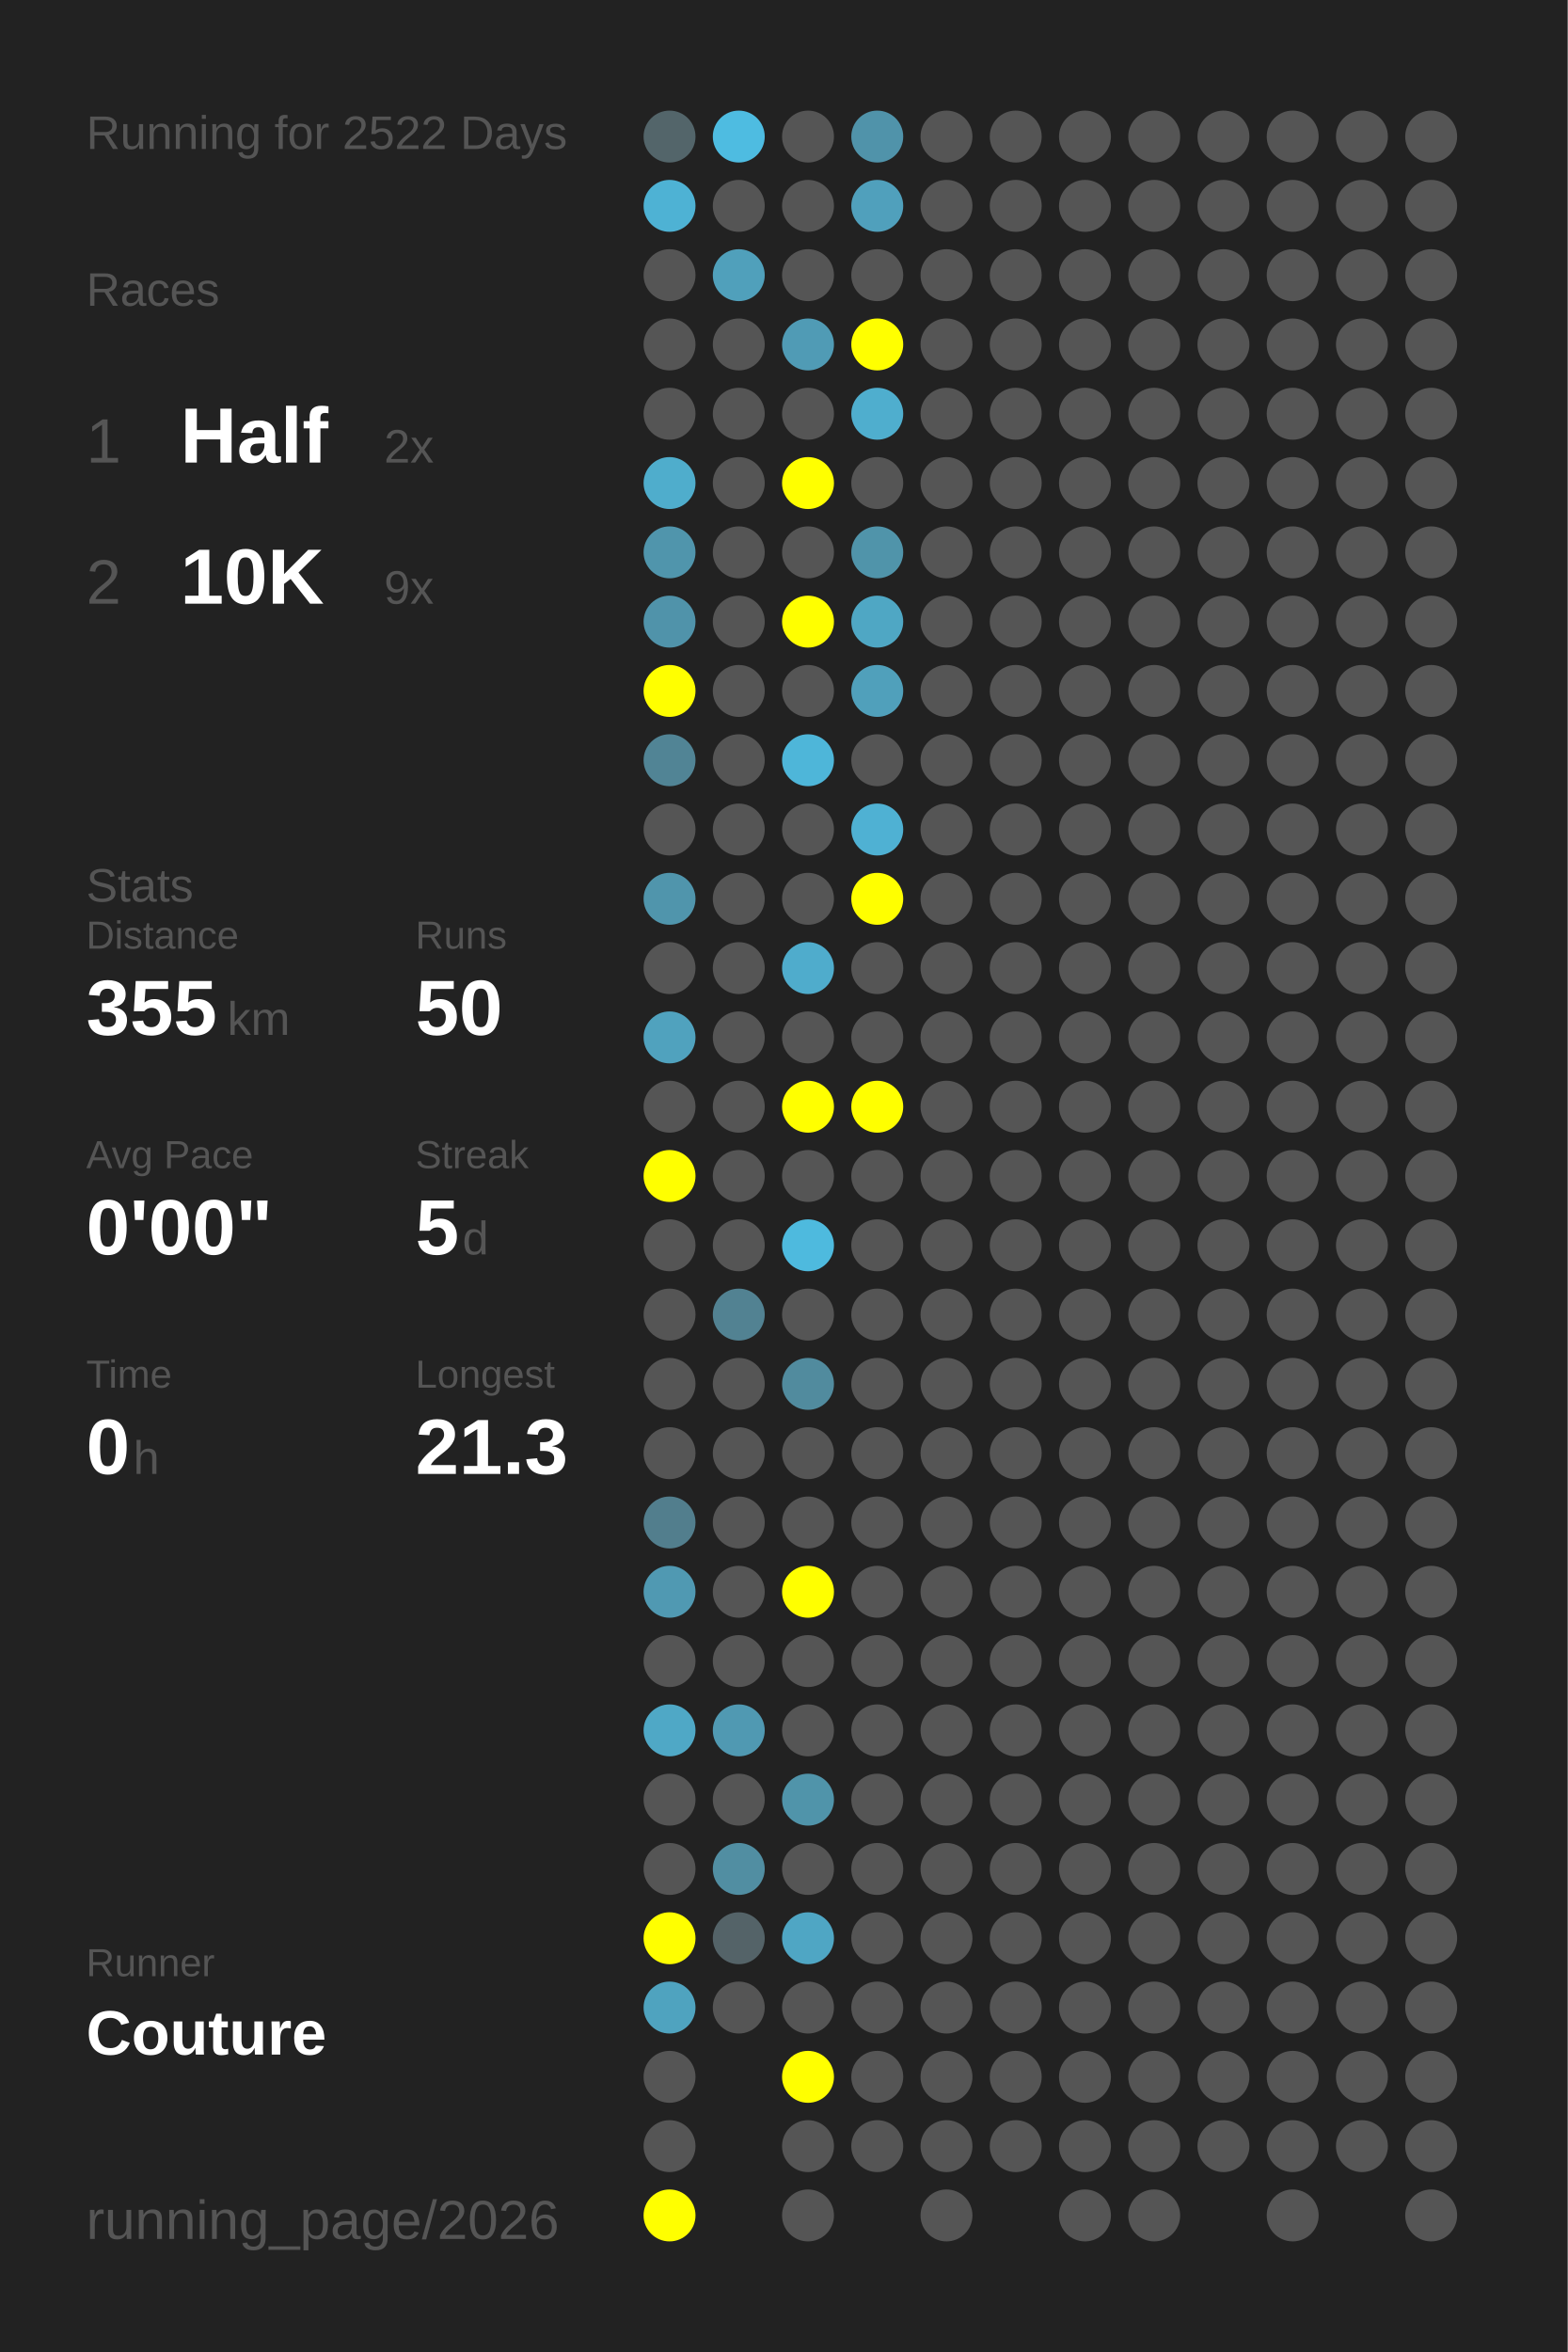
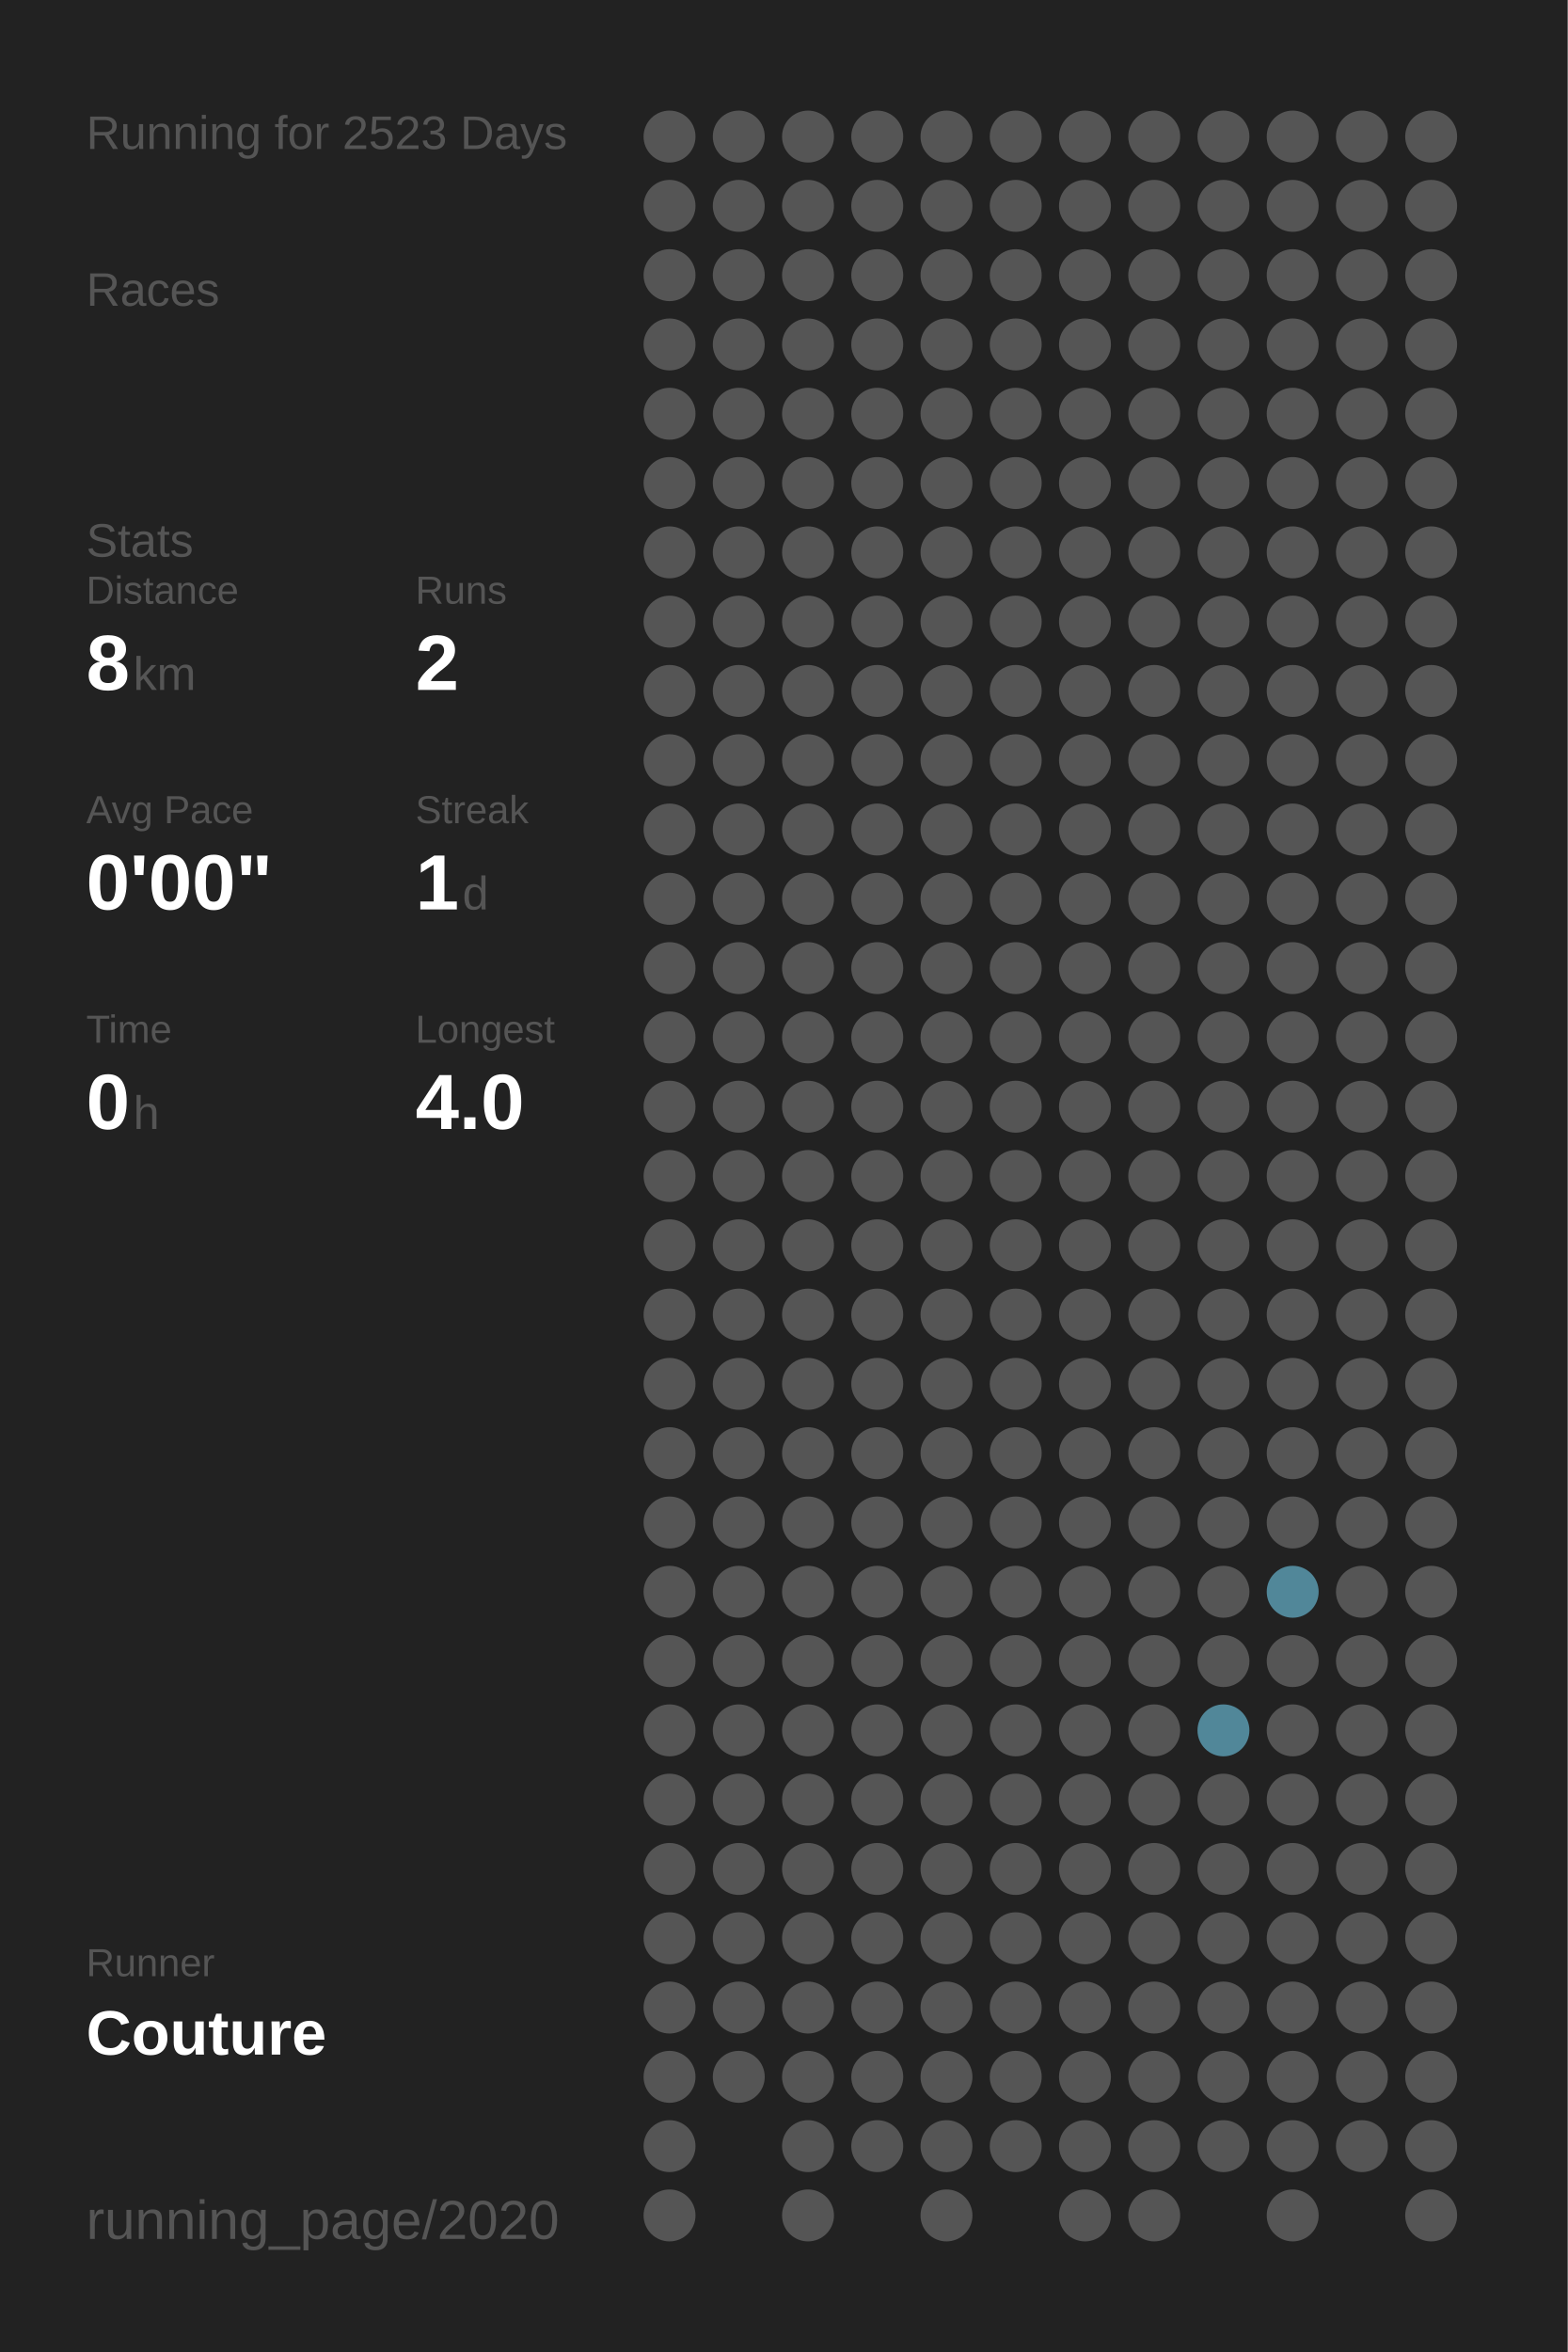
<svg xmlns="http://www.w3.org/2000/svg" baseProfile="full" height="300mm" version="1.1" viewBox="0,0,200,300" width="200mm">
  <defs />
  <rect fill="#222222" height="300" width="200" x="0" y="0" />
-   <text fill="#555555" style="font-size:6px; font-family:Arial;" x="11" y="19">Running for 2522 Days</text>
+   <text fill="#555555" style="font-size:6px; font-family:Arial;" x="11" y="19">Running for 2523 Days</text>
  <text fill="#555555" style="font-size:6px; font-family:Arial;" x="11" y="39">Races</text>
-   <text fill="#555555" style="font-size:8px; font-family:Arial;" x="11" y="59">1</text>
-   <text fill="#FFFFFF" style="font-size:10px; font-family:Arial; font-weight:bold;" x="23" y="59">Half</text>
-   <text fill="#555555" style="font-size:6px; font-family:Arial;" x="49" y="59">2x</text>
-   <text fill="#555555" style="font-size:8px; font-family:Arial;" x="11" y="77">2</text>
-   <text fill="#FFFFFF" style="font-size:10px; font-family:Arial; font-weight:bold;" x="23" y="77">10K</text>
-   <text fill="#555555" style="font-size:6px; font-family:Arial;" x="49" y="77">9x</text>
-   <text fill="#555555" style="font-size:6px; font-family:Arial;" x="11" y="115">Stats</text>
-   <text fill="#555555" style="font-size:5px; font-family:Arial;" x="11" y="121">Distance</text>
-   <text fill="#FFFFFF" style="font-size:10px; font-family:Arial; font-weight:bold;" x="11" y="132">355</text>
-   <text fill="#555555" style="font-size:6px; font-family:Arial;" x="29" y="132">km</text>
-   <text fill="#555555" style="font-size:5px; font-family:Arial;" x="53" y="121">Runs</text>
-   <text fill="#FFFFFF" style="font-size:10px; font-family:Arial; font-weight:bold;" x="53" y="132">50</text>
-   <text fill="#555555" style="font-size:5px; font-family:Arial;" x="11" y="149">Avg Pace</text>
-   <text fill="#FFFFFF" style="font-size:10px; font-family:Arial; font-weight:bold;" x="11" y="160">0'00"</text>
-   <text fill="#555555" style="font-size:5px; font-family:Arial;" x="53" y="149">Streak</text>
-   <text fill="#FFFFFF" style="font-size:10px; font-family:Arial; font-weight:bold;" x="53" y="160">5</text>
-   <text fill="#555555" style="font-size:6px; font-family:Arial;" x="59" y="160">d</text>
-   <text fill="#555555" style="font-size:5px; font-family:Arial;" x="11" y="177">Time</text>
-   <text fill="#FFFFFF" style="font-size:10px; font-family:Arial; font-weight:bold;" x="11" y="188">0</text>
-   <text fill="#555555" style="font-size:6px; font-family:Arial;" x="17" y="188">h</text>
-   <text fill="#555555" style="font-size:5px; font-family:Arial;" x="53" y="177">Longest</text>
-   <text fill="#FFFFFF" style="font-size:10px; font-family:Arial; font-weight:bold;" x="53" y="188">21.3</text>
+   <text fill="#555555" style="font-size:6px; font-family:Arial;" x="11" y="71">Stats</text>
+   <text fill="#555555" style="font-size:5px; font-family:Arial;" x="11" y="77">Distance</text>
+   <text fill="#FFFFFF" style="font-size:10px; font-family:Arial; font-weight:bold;" x="11" y="88">8</text>
+   <text fill="#555555" style="font-size:6px; font-family:Arial;" x="17" y="88">km</text>
+   <text fill="#555555" style="font-size:5px; font-family:Arial;" x="53" y="77">Runs</text>
+   <text fill="#FFFFFF" style="font-size:10px; font-family:Arial; font-weight:bold;" x="53" y="88">2</text>
+   <text fill="#555555" style="font-size:5px; font-family:Arial;" x="11" y="105">Avg Pace</text>
+   <text fill="#FFFFFF" style="font-size:10px; font-family:Arial; font-weight:bold;" x="11" y="116">0'00"</text>
+   <text fill="#555555" style="font-size:5px; font-family:Arial;" x="53" y="105">Streak</text>
+   <text fill="#FFFFFF" style="font-size:10px; font-family:Arial; font-weight:bold;" x="53" y="116">1</text>
+   <text fill="#555555" style="font-size:6px; font-family:Arial;" x="59" y="116">d</text>
+   <text fill="#555555" style="font-size:5px; font-family:Arial;" x="11" y="133">Time</text>
+   <text fill="#FFFFFF" style="font-size:10px; font-family:Arial; font-weight:bold;" x="11" y="144">0</text>
+   <text fill="#555555" style="font-size:6px; font-family:Arial;" x="17" y="144">h</text>
+   <text fill="#555555" style="font-size:5px; font-family:Arial;" x="53" y="133">Longest</text>
+   <text fill="#FFFFFF" style="font-size:10px; font-family:Arial; font-weight:bold;" x="53" y="144">4.0</text>
  <text fill="#555555" style="font-size:5px; font-family:Arial;" x="11" y="252.065">Runner</text>
  <text fill="#FFFFFF" style="font-size:8px; font-family:Arial; font-weight:bold;" x="11" y="262.065">Couture</text>
-   <text fill="#555555" style="font-size:7px; font-family:Arial;" x="11" y="285.581">running_page/2026</text>
-   <circle cx="85.417" cy="17.419" fill="#53656a" r="3.312" />
-   <circle cx="85.417" cy="26.258" fill="#4eb2d4" r="3.312" />
+   <text fill="#555555" style="font-size:7px; font-family:Arial;" x="11" y="285.581">running_page/2020</text>
+   <circle cx="85.417" cy="17.419" fill="#555555" r="3.312" />
+   <circle cx="85.417" cy="26.258" fill="#555555" r="3.312" />
  <circle cx="85.417" cy="35.097" fill="#555555" r="3.312" />
  <circle cx="85.417" cy="43.935" fill="#555555" r="3.312" />
  <circle cx="85.417" cy="52.774" fill="#555555" r="3.312" />
-   <circle cx="85.417" cy="61.613" fill="#4fadcc" r="3.312" />
-   <circle cx="85.417" cy="70.452" fill="#5095ac" r="3.312" />
-   <circle cx="85.417" cy="79.29" fill="#5093aa" r="3.312" />
-   <circle cx="85.417" cy="88.129" fill="#FFFF00" r="3.312" />
-   <circle cx="85.417" cy="96.968" fill="#518495" r="3.312" />
+   <circle cx="85.417" cy="61.613" fill="#555555" r="3.312" />
+   <circle cx="85.417" cy="70.452" fill="#555555" r="3.312" />
+   <circle cx="85.417" cy="79.29" fill="#555555" r="3.312" />
+   <circle cx="85.417" cy="88.129" fill="#555555" r="3.312" />
+   <circle cx="85.417" cy="96.968" fill="#555555" r="3.312" />
  <circle cx="85.417" cy="105.806" fill="#555555" r="3.312" />
-   <circle cx="85.417" cy="114.645" fill="#5095ac" r="3.312" />
+   <circle cx="85.417" cy="114.645" fill="#555555" r="3.312" />
  <circle cx="85.417" cy="123.484" fill="#555555" r="3.312" />
-   <circle cx="85.417" cy="132.323" fill="#50a2be" r="3.312" />
+   <circle cx="85.417" cy="132.323" fill="#555555" r="3.312" />
  <circle cx="85.417" cy="141.161" fill="#555555" r="3.312" />
-   <circle cx="85.417" cy="150" fill="#FFFF00" r="3.312" />
+   <circle cx="85.417" cy="150" fill="#555555" r="3.312" />
  <circle cx="85.417" cy="158.839" fill="#555555" r="3.312" />
  <circle cx="85.417" cy="167.677" fill="#555555" r="3.312" />
  <circle cx="85.417" cy="176.516" fill="#555555" r="3.312" />
  <circle cx="85.417" cy="185.355" fill="#555555" r="3.312" />
-   <circle cx="85.417" cy="194.194" fill="#527e8d" r="3.312" />
-   <circle cx="85.417" cy="203.032" fill="#5099b2" r="3.312" />
+   <circle cx="85.417" cy="194.194" fill="#555555" r="3.312" />
+   <circle cx="85.417" cy="203.032" fill="#555555" r="3.312" />
  <circle cx="85.417" cy="211.871" fill="#555555" r="3.312" />
-   <circle cx="85.417" cy="220.71" fill="#4fa8c6" r="3.312" />
+   <circle cx="85.417" cy="220.71" fill="#555555" r="3.312" />
  <circle cx="85.417" cy="229.548" fill="#555555" r="3.312" />
  <circle cx="85.417" cy="238.387" fill="#555555" r="3.312" />
-   <circle cx="85.417" cy="247.226" fill="#FFFF00" r="3.312" />
-   <circle cx="85.417" cy="256.065" fill="#4fa3bf" r="3.312" />
+   <circle cx="85.417" cy="247.226" fill="#555555" r="3.312" />
+   <circle cx="85.417" cy="256.065" fill="#555555" r="3.312" />
  <circle cx="85.417" cy="264.903" fill="#555555" r="3.312" />
  <circle cx="85.417" cy="273.742" fill="#555555" r="3.312" />
-   <circle cx="85.417" cy="282.581" fill="#FFFF00" r="3.312" />
-   <circle cx="94.25" cy="17.419" fill="#4ebce1" r="3.312" />
+   <circle cx="85.417" cy="282.581" fill="#555555" r="3.312" />
+   <circle cx="94.25" cy="17.419" fill="#555555" r="3.312" />
  <circle cx="94.25" cy="26.258" fill="#555555" r="3.312" />
-   <circle cx="94.25" cy="35.097" fill="#50a0bb" r="3.312" />
+   <circle cx="94.25" cy="35.097" fill="#555555" r="3.312" />
  <circle cx="94.25" cy="43.935" fill="#555555" r="3.312" />
  <circle cx="94.25" cy="52.774" fill="#555555" r="3.312" />
  <circle cx="94.25" cy="61.613" fill="#555555" r="3.312" />
  <circle cx="94.25" cy="70.452" fill="#555555" r="3.312" />
  <circle cx="94.25" cy="79.29" fill="#555555" r="3.312" />
  <circle cx="94.25" cy="88.129" fill="#555555" r="3.312" />
  <circle cx="94.25" cy="96.968" fill="#555555" r="3.312" />
  <circle cx="94.25" cy="105.806" fill="#555555" r="3.312" />
  <circle cx="94.25" cy="114.645" fill="#555555" r="3.312" />
  <circle cx="94.25" cy="123.484" fill="#555555" r="3.312" />
  <circle cx="94.25" cy="132.323" fill="#555555" r="3.312" />
  <circle cx="94.25" cy="141.161" fill="#555555" r="3.312" />
  <circle cx="94.25" cy="150" fill="#555555" r="3.312" />
  <circle cx="94.25" cy="158.839" fill="#555555" r="3.312" />
-   <circle cx="94.25" cy="167.677" fill="#528292" r="3.312" />
+   <circle cx="94.25" cy="167.677" fill="#555555" r="3.312" />
  <circle cx="94.25" cy="176.516" fill="#555555" r="3.312" />
  <circle cx="94.25" cy="185.355" fill="#555555" r="3.312" />
  <circle cx="94.25" cy="194.194" fill="#555555" r="3.312" />
  <circle cx="94.25" cy="203.032" fill="#555555" r="3.312" />
  <circle cx="94.25" cy="211.871" fill="#555555" r="3.312" />
-   <circle cx="94.25" cy="220.71" fill="#5099b2" r="3.312" />
+   <circle cx="94.25" cy="220.71" fill="#555555" r="3.312" />
  <circle cx="94.25" cy="229.548" fill="#555555" r="3.312" />
-   <circle cx="94.25" cy="238.387" fill="#518ea2" r="3.312" />
-   <circle cx="94.25" cy="247.226" fill="#546368" r="3.312" />
+   <circle cx="94.25" cy="238.387" fill="#555555" r="3.312" />
+   <circle cx="94.25" cy="247.226" fill="#555555" r="3.312" />
  <circle cx="94.25" cy="256.065" fill="#555555" r="3.312" />
+   <circle cx="94.25" cy="264.903" fill="#555555" r="3.312" />
  <circle cx="103.083" cy="17.419" fill="#555555" r="3.312" />
  <circle cx="103.083" cy="26.258" fill="#555555" r="3.312" />
  <circle cx="103.083" cy="35.097" fill="#555555" r="3.312" />
-   <circle cx="103.083" cy="43.935" fill="#509bb5" r="3.312" />
+   <circle cx="103.083" cy="43.935" fill="#555555" r="3.312" />
  <circle cx="103.083" cy="52.774" fill="#555555" r="3.312" />
-   <circle cx="103.083" cy="61.613" fill="#FFFF00" r="3.312" />
+   <circle cx="103.083" cy="61.613" fill="#555555" r="3.312" />
  <circle cx="103.083" cy="70.452" fill="#555555" r="3.312" />
-   <circle cx="103.083" cy="79.29" fill="#FFFF00" r="3.312" />
+   <circle cx="103.083" cy="79.29" fill="#555555" r="3.312" />
  <circle cx="103.083" cy="88.129" fill="#555555" r="3.312" />
-   <circle cx="103.083" cy="96.968" fill="#4eb6d9" r="3.312" />
+   <circle cx="103.083" cy="96.968" fill="#555555" r="3.312" />
  <circle cx="103.083" cy="105.806" fill="#555555" r="3.312" />
  <circle cx="103.083" cy="114.645" fill="#555555" r="3.312" />
-   <circle cx="103.083" cy="123.484" fill="#4faccc" r="3.312" />
+   <circle cx="103.083" cy="123.484" fill="#555555" r="3.312" />
  <circle cx="103.083" cy="132.323" fill="#555555" r="3.312" />
-   <circle cx="103.083" cy="141.161" fill="#FFFF00" r="3.312" />
+   <circle cx="103.083" cy="141.161" fill="#555555" r="3.312" />
  <circle cx="103.083" cy="150" fill="#555555" r="3.312" />
-   <circle cx="103.083" cy="158.839" fill="#4ebade" r="3.312" />
+   <circle cx="103.083" cy="158.839" fill="#555555" r="3.312" />
  <circle cx="103.083" cy="167.677" fill="#555555" r="3.312" />
-   <circle cx="103.083" cy="176.516" fill="#518b9e" r="3.312" />
+   <circle cx="103.083" cy="176.516" fill="#555555" r="3.312" />
  <circle cx="103.083" cy="185.355" fill="#555555" r="3.312" />
  <circle cx="103.083" cy="194.194" fill="#555555" r="3.312" />
-   <circle cx="103.083" cy="203.032" fill="#FFFF00" r="3.312" />
+   <circle cx="103.083" cy="203.032" fill="#555555" r="3.312" />
  <circle cx="103.083" cy="211.871" fill="#555555" r="3.312" />
  <circle cx="103.083" cy="220.71" fill="#555555" r="3.312" />
-   <circle cx="103.083" cy="229.548" fill="#5094aa" r="3.312" />
+   <circle cx="103.083" cy="229.548" fill="#555555" r="3.312" />
  <circle cx="103.083" cy="238.387" fill="#555555" r="3.312" />
-   <circle cx="103.083" cy="247.226" fill="#4fa6c4" r="3.312" />
+   <circle cx="103.083" cy="247.226" fill="#555555" r="3.312" />
  <circle cx="103.083" cy="256.065" fill="#555555" r="3.312" />
-   <circle cx="103.083" cy="264.903" fill="#FFFF00" r="3.312" />
+   <circle cx="103.083" cy="264.903" fill="#555555" r="3.312" />
  <circle cx="103.083" cy="273.742" fill="#555555" r="3.312" />
  <circle cx="103.083" cy="282.581" fill="#555555" r="3.312" />
-   <circle cx="111.917" cy="17.419" fill="#5093aa" r="3.312" />
-   <circle cx="111.917" cy="26.258" fill="#50a0bc" r="3.312" />
+   <circle cx="111.917" cy="17.419" fill="#555555" r="3.312" />
+   <circle cx="111.917" cy="26.258" fill="#555555" r="3.312" />
  <circle cx="111.917" cy="35.097" fill="#555555" r="3.312" />
-   <circle cx="111.917" cy="43.935" fill="#FFFF00" r="3.312" />
-   <circle cx="111.917" cy="52.774" fill="#4faece" r="3.312" />
+   <circle cx="111.917" cy="43.935" fill="#555555" r="3.312" />
+   <circle cx="111.917" cy="52.774" fill="#555555" r="3.312" />
  <circle cx="111.917" cy="61.613" fill="#555555" r="3.312" />
-   <circle cx="111.917" cy="70.452" fill="#5094aa" r="3.312" />
-   <circle cx="111.917" cy="79.29" fill="#4fa7c4" r="3.312" />
-   <circle cx="111.917" cy="88.129" fill="#50a0bb" r="3.312" />
+   <circle cx="111.917" cy="70.452" fill="#555555" r="3.312" />
+   <circle cx="111.917" cy="79.29" fill="#555555" r="3.312" />
+   <circle cx="111.917" cy="88.129" fill="#555555" r="3.312" />
  <circle cx="111.917" cy="96.968" fill="#555555" r="3.312" />
-   <circle cx="111.917" cy="105.806" fill="#4fb1d3" r="3.312" />
-   <circle cx="111.917" cy="114.645" fill="#FFFF00" r="3.312" />
+   <circle cx="111.917" cy="105.806" fill="#555555" r="3.312" />
+   <circle cx="111.917" cy="114.645" fill="#555555" r="3.312" />
  <circle cx="111.917" cy="123.484" fill="#555555" r="3.312" />
  <circle cx="111.917" cy="132.323" fill="#555555" r="3.312" />
-   <circle cx="111.917" cy="141.161" fill="#FFFF00" r="3.312" />
+   <circle cx="111.917" cy="141.161" fill="#555555" r="3.312" />
  <circle cx="111.917" cy="150" fill="#555555" r="3.312" />
  <circle cx="111.917" cy="158.839" fill="#555555" r="3.312" />
  <circle cx="111.917" cy="167.677" fill="#555555" r="3.312" />
  <circle cx="111.917" cy="176.516" fill="#555555" r="3.312" />
  <circle cx="111.917" cy="185.355" fill="#555555" r="3.312" />
  <circle cx="111.917" cy="194.194" fill="#555555" r="3.312" />
  <circle cx="111.917" cy="203.032" fill="#555555" r="3.312" />
  <circle cx="111.917" cy="211.871" fill="#555555" r="3.312" />
  <circle cx="111.917" cy="220.71" fill="#555555" r="3.312" />
  <circle cx="111.917" cy="229.548" fill="#555555" r="3.312" />
  <circle cx="111.917" cy="238.387" fill="#555555" r="3.312" />
  <circle cx="111.917" cy="247.226" fill="#555555" r="3.312" />
  <circle cx="111.917" cy="256.065" fill="#555555" r="3.312" />
  <circle cx="111.917" cy="264.903" fill="#555555" r="3.312" />
  <circle cx="111.917" cy="273.742" fill="#555555" r="3.312" />
  <circle cx="120.75" cy="17.419" fill="#555555" r="3.312" />
  <circle cx="120.75" cy="26.258" fill="#555555" r="3.312" />
  <circle cx="120.75" cy="35.097" fill="#555555" r="3.312" />
  <circle cx="120.75" cy="43.935" fill="#555555" r="3.312" />
  <circle cx="120.75" cy="52.774" fill="#555555" r="3.312" />
  <circle cx="120.75" cy="61.613" fill="#555555" r="3.312" />
  <circle cx="120.75" cy="70.452" fill="#555555" r="3.312" />
  <circle cx="120.75" cy="79.29" fill="#555555" r="3.312" />
  <circle cx="120.75" cy="88.129" fill="#555555" r="3.312" />
  <circle cx="120.75" cy="96.968" fill="#555555" r="3.312" />
  <circle cx="120.75" cy="105.806" fill="#555555" r="3.312" />
  <circle cx="120.75" cy="114.645" fill="#555555" r="3.312" />
  <circle cx="120.75" cy="123.484" fill="#555555" r="3.312" />
  <circle cx="120.75" cy="132.323" fill="#555555" r="3.312" />
  <circle cx="120.75" cy="141.161" fill="#555555" r="3.312" />
  <circle cx="120.75" cy="150" fill="#555555" r="3.312" />
  <circle cx="120.75" cy="158.839" fill="#555555" r="3.312" />
  <circle cx="120.75" cy="167.677" fill="#555555" r="3.312" />
  <circle cx="120.75" cy="176.516" fill="#555555" r="3.312" />
  <circle cx="120.75" cy="185.355" fill="#555555" r="3.312" />
  <circle cx="120.75" cy="194.194" fill="#555555" r="3.312" />
  <circle cx="120.75" cy="203.032" fill="#555555" r="3.312" />
  <circle cx="120.75" cy="211.871" fill="#555555" r="3.312" />
  <circle cx="120.75" cy="220.71" fill="#555555" r="3.312" />
  <circle cx="120.75" cy="229.548" fill="#555555" r="3.312" />
  <circle cx="120.75" cy="238.387" fill="#555555" r="3.312" />
  <circle cx="120.75" cy="247.226" fill="#555555" r="3.312" />
  <circle cx="120.75" cy="256.065" fill="#555555" r="3.312" />
  <circle cx="120.75" cy="264.903" fill="#555555" r="3.312" />
  <circle cx="120.75" cy="273.742" fill="#555555" r="3.312" />
  <circle cx="120.75" cy="282.581" fill="#555555" r="3.312" />
  <circle cx="129.583" cy="17.419" fill="#555555" r="3.312" />
  <circle cx="129.583" cy="26.258" fill="#555555" r="3.312" />
  <circle cx="129.583" cy="35.097" fill="#555555" r="3.312" />
  <circle cx="129.583" cy="43.935" fill="#555555" r="3.312" />
  <circle cx="129.583" cy="52.774" fill="#555555" r="3.312" />
  <circle cx="129.583" cy="61.613" fill="#555555" r="3.312" />
  <circle cx="129.583" cy="70.452" fill="#555555" r="3.312" />
  <circle cx="129.583" cy="79.29" fill="#555555" r="3.312" />
  <circle cx="129.583" cy="88.129" fill="#555555" r="3.312" />
  <circle cx="129.583" cy="96.968" fill="#555555" r="3.312" />
  <circle cx="129.583" cy="105.806" fill="#555555" r="3.312" />
  <circle cx="129.583" cy="114.645" fill="#555555" r="3.312" />
  <circle cx="129.583" cy="123.484" fill="#555555" r="3.312" />
  <circle cx="129.583" cy="132.323" fill="#555555" r="3.312" />
  <circle cx="129.583" cy="141.161" fill="#555555" r="3.312" />
  <circle cx="129.583" cy="150" fill="#555555" r="3.312" />
  <circle cx="129.583" cy="158.839" fill="#555555" r="3.312" />
  <circle cx="129.583" cy="167.677" fill="#555555" r="3.312" />
  <circle cx="129.583" cy="176.516" fill="#555555" r="3.312" />
  <circle cx="129.583" cy="185.355" fill="#555555" r="3.312" />
  <circle cx="129.583" cy="194.194" fill="#555555" r="3.312" />
  <circle cx="129.583" cy="203.032" fill="#555555" r="3.312" />
  <circle cx="129.583" cy="211.871" fill="#555555" r="3.312" />
  <circle cx="129.583" cy="220.71" fill="#555555" r="3.312" />
  <circle cx="129.583" cy="229.548" fill="#555555" r="3.312" />
  <circle cx="129.583" cy="238.387" fill="#555555" r="3.312" />
  <circle cx="129.583" cy="247.226" fill="#555555" r="3.312" />
  <circle cx="129.583" cy="256.065" fill="#555555" r="3.312" />
  <circle cx="129.583" cy="264.903" fill="#555555" r="3.312" />
  <circle cx="129.583" cy="273.742" fill="#555555" r="3.312" />
  <circle cx="138.417" cy="17.419" fill="#555555" r="3.312" />
  <circle cx="138.417" cy="26.258" fill="#555555" r="3.312" />
  <circle cx="138.417" cy="35.097" fill="#555555" r="3.312" />
  <circle cx="138.417" cy="43.935" fill="#555555" r="3.312" />
  <circle cx="138.417" cy="52.774" fill="#555555" r="3.312" />
  <circle cx="138.417" cy="61.613" fill="#555555" r="3.312" />
  <circle cx="138.417" cy="70.452" fill="#555555" r="3.312" />
  <circle cx="138.417" cy="79.29" fill="#555555" r="3.312" />
  <circle cx="138.417" cy="88.129" fill="#555555" r="3.312" />
  <circle cx="138.417" cy="96.968" fill="#555555" r="3.312" />
  <circle cx="138.417" cy="105.806" fill="#555555" r="3.312" />
  <circle cx="138.417" cy="114.645" fill="#555555" r="3.312" />
  <circle cx="138.417" cy="123.484" fill="#555555" r="3.312" />
  <circle cx="138.417" cy="132.323" fill="#555555" r="3.312" />
  <circle cx="138.417" cy="141.161" fill="#555555" r="3.312" />
  <circle cx="138.417" cy="150" fill="#555555" r="3.312" />
  <circle cx="138.417" cy="158.839" fill="#555555" r="3.312" />
  <circle cx="138.417" cy="167.677" fill="#555555" r="3.312" />
  <circle cx="138.417" cy="176.516" fill="#555555" r="3.312" />
  <circle cx="138.417" cy="185.355" fill="#555555" r="3.312" />
  <circle cx="138.417" cy="194.194" fill="#555555" r="3.312" />
  <circle cx="138.417" cy="203.032" fill="#555555" r="3.312" />
  <circle cx="138.417" cy="211.871" fill="#555555" r="3.312" />
  <circle cx="138.417" cy="220.71" fill="#555555" r="3.312" />
  <circle cx="138.417" cy="229.548" fill="#555555" r="3.312" />
  <circle cx="138.417" cy="238.387" fill="#555555" r="3.312" />
  <circle cx="138.417" cy="247.226" fill="#555555" r="3.312" />
  <circle cx="138.417" cy="256.065" fill="#555555" r="3.312" />
  <circle cx="138.417" cy="264.903" fill="#555555" r="3.312" />
  <circle cx="138.417" cy="273.742" fill="#555555" r="3.312" />
  <circle cx="138.417" cy="282.581" fill="#555555" r="3.312" />
  <circle cx="147.25" cy="17.419" fill="#555555" r="3.312" />
  <circle cx="147.25" cy="26.258" fill="#555555" r="3.312" />
  <circle cx="147.25" cy="35.097" fill="#555555" r="3.312" />
  <circle cx="147.25" cy="43.935" fill="#555555" r="3.312" />
  <circle cx="147.25" cy="52.774" fill="#555555" r="3.312" />
  <circle cx="147.25" cy="61.613" fill="#555555" r="3.312" />
  <circle cx="147.25" cy="70.452" fill="#555555" r="3.312" />
  <circle cx="147.25" cy="79.29" fill="#555555" r="3.312" />
  <circle cx="147.25" cy="88.129" fill="#555555" r="3.312" />
  <circle cx="147.25" cy="96.968" fill="#555555" r="3.312" />
  <circle cx="147.25" cy="105.806" fill="#555555" r="3.312" />
  <circle cx="147.25" cy="114.645" fill="#555555" r="3.312" />
  <circle cx="147.25" cy="123.484" fill="#555555" r="3.312" />
  <circle cx="147.25" cy="132.323" fill="#555555" r="3.312" />
  <circle cx="147.25" cy="141.161" fill="#555555" r="3.312" />
  <circle cx="147.25" cy="150" fill="#555555" r="3.312" />
  <circle cx="147.25" cy="158.839" fill="#555555" r="3.312" />
  <circle cx="147.25" cy="167.677" fill="#555555" r="3.312" />
  <circle cx="147.25" cy="176.516" fill="#555555" r="3.312" />
  <circle cx="147.25" cy="185.355" fill="#555555" r="3.312" />
  <circle cx="147.25" cy="194.194" fill="#555555" r="3.312" />
  <circle cx="147.25" cy="203.032" fill="#555555" r="3.312" />
  <circle cx="147.25" cy="211.871" fill="#555555" r="3.312" />
  <circle cx="147.25" cy="220.71" fill="#555555" r="3.312" />
  <circle cx="147.25" cy="229.548" fill="#555555" r="3.312" />
  <circle cx="147.25" cy="238.387" fill="#555555" r="3.312" />
  <circle cx="147.25" cy="247.226" fill="#555555" r="3.312" />
  <circle cx="147.25" cy="256.065" fill="#555555" r="3.312" />
  <circle cx="147.25" cy="264.903" fill="#555555" r="3.312" />
  <circle cx="147.25" cy="273.742" fill="#555555" r="3.312" />
  <circle cx="147.25" cy="282.581" fill="#555555" r="3.312" />
  <circle cx="156.083" cy="17.419" fill="#555555" r="3.312" />
  <circle cx="156.083" cy="26.258" fill="#555555" r="3.312" />
  <circle cx="156.083" cy="35.097" fill="#555555" r="3.312" />
  <circle cx="156.083" cy="43.935" fill="#555555" r="3.312" />
  <circle cx="156.083" cy="52.774" fill="#555555" r="3.312" />
  <circle cx="156.083" cy="61.613" fill="#555555" r="3.312" />
  <circle cx="156.083" cy="70.452" fill="#555555" r="3.312" />
  <circle cx="156.083" cy="79.29" fill="#555555" r="3.312" />
  <circle cx="156.083" cy="88.129" fill="#555555" r="3.312" />
  <circle cx="156.083" cy="96.968" fill="#555555" r="3.312" />
  <circle cx="156.083" cy="105.806" fill="#555555" r="3.312" />
  <circle cx="156.083" cy="114.645" fill="#555555" r="3.312" />
  <circle cx="156.083" cy="123.484" fill="#555555" r="3.312" />
  <circle cx="156.083" cy="132.323" fill="#555555" r="3.312" />
  <circle cx="156.083" cy="141.161" fill="#555555" r="3.312" />
  <circle cx="156.083" cy="150" fill="#555555" r="3.312" />
  <circle cx="156.083" cy="158.839" fill="#555555" r="3.312" />
  <circle cx="156.083" cy="167.677" fill="#555555" r="3.312" />
  <circle cx="156.083" cy="176.516" fill="#555555" r="3.312" />
  <circle cx="156.083" cy="185.355" fill="#555555" r="3.312" />
  <circle cx="156.083" cy="194.194" fill="#555555" r="3.312" />
  <circle cx="156.083" cy="203.032" fill="#555555" r="3.312" />
  <circle cx="156.083" cy="211.871" fill="#555555" r="3.312" />
-   <circle cx="156.083" cy="220.71" fill="#555555" r="3.312" />
+   <circle cx="156.083" cy="220.71" fill="#518799" r="3.312" />
  <circle cx="156.083" cy="229.548" fill="#555555" r="3.312" />
  <circle cx="156.083" cy="238.387" fill="#555555" r="3.312" />
  <circle cx="156.083" cy="247.226" fill="#555555" r="3.312" />
  <circle cx="156.083" cy="256.065" fill="#555555" r="3.312" />
  <circle cx="156.083" cy="264.903" fill="#555555" r="3.312" />
  <circle cx="156.083" cy="273.742" fill="#555555" r="3.312" />
  <circle cx="164.917" cy="17.419" fill="#555555" r="3.312" />
  <circle cx="164.917" cy="26.258" fill="#555555" r="3.312" />
  <circle cx="164.917" cy="35.097" fill="#555555" r="3.312" />
  <circle cx="164.917" cy="43.935" fill="#555555" r="3.312" />
  <circle cx="164.917" cy="52.774" fill="#555555" r="3.312" />
  <circle cx="164.917" cy="61.613" fill="#555555" r="3.312" />
  <circle cx="164.917" cy="70.452" fill="#555555" r="3.312" />
  <circle cx="164.917" cy="79.29" fill="#555555" r="3.312" />
  <circle cx="164.917" cy="88.129" fill="#555555" r="3.312" />
  <circle cx="164.917" cy="96.968" fill="#555555" r="3.312" />
  <circle cx="164.917" cy="105.806" fill="#555555" r="3.312" />
  <circle cx="164.917" cy="114.645" fill="#555555" r="3.312" />
  <circle cx="164.917" cy="123.484" fill="#555555" r="3.312" />
  <circle cx="164.917" cy="132.323" fill="#555555" r="3.312" />
  <circle cx="164.917" cy="141.161" fill="#555555" r="3.312" />
  <circle cx="164.917" cy="150" fill="#555555" r="3.312" />
  <circle cx="164.917" cy="158.839" fill="#555555" r="3.312" />
  <circle cx="164.917" cy="167.677" fill="#555555" r="3.312" />
  <circle cx="164.917" cy="176.516" fill="#555555" r="3.312" />
  <circle cx="164.917" cy="185.355" fill="#555555" r="3.312" />
  <circle cx="164.917" cy="194.194" fill="#555555" r="3.312" />
-   <circle cx="164.917" cy="203.032" fill="#555555" r="3.312" />
+   <circle cx="164.917" cy="203.032" fill="#518799" r="3.312" />
  <circle cx="164.917" cy="211.871" fill="#555555" r="3.312" />
  <circle cx="164.917" cy="220.71" fill="#555555" r="3.312" />
  <circle cx="164.917" cy="229.548" fill="#555555" r="3.312" />
  <circle cx="164.917" cy="238.387" fill="#555555" r="3.312" />
  <circle cx="164.917" cy="247.226" fill="#555555" r="3.312" />
  <circle cx="164.917" cy="256.065" fill="#555555" r="3.312" />
  <circle cx="164.917" cy="264.903" fill="#555555" r="3.312" />
  <circle cx="164.917" cy="273.742" fill="#555555" r="3.312" />
  <circle cx="164.917" cy="282.581" fill="#555555" r="3.312" />
  <circle cx="173.75" cy="17.419" fill="#555555" r="3.312" />
  <circle cx="173.75" cy="26.258" fill="#555555" r="3.312" />
  <circle cx="173.75" cy="35.097" fill="#555555" r="3.312" />
  <circle cx="173.75" cy="43.935" fill="#555555" r="3.312" />
  <circle cx="173.75" cy="52.774" fill="#555555" r="3.312" />
  <circle cx="173.75" cy="61.613" fill="#555555" r="3.312" />
  <circle cx="173.75" cy="70.452" fill="#555555" r="3.312" />
  <circle cx="173.75" cy="79.29" fill="#555555" r="3.312" />
  <circle cx="173.75" cy="88.129" fill="#555555" r="3.312" />
  <circle cx="173.75" cy="96.968" fill="#555555" r="3.312" />
  <circle cx="173.75" cy="105.806" fill="#555555" r="3.312" />
  <circle cx="173.75" cy="114.645" fill="#555555" r="3.312" />
  <circle cx="173.75" cy="123.484" fill="#555555" r="3.312" />
  <circle cx="173.75" cy="132.323" fill="#555555" r="3.312" />
  <circle cx="173.75" cy="141.161" fill="#555555" r="3.312" />
  <circle cx="173.75" cy="150" fill="#555555" r="3.312" />
  <circle cx="173.75" cy="158.839" fill="#555555" r="3.312" />
  <circle cx="173.75" cy="167.677" fill="#555555" r="3.312" />
  <circle cx="173.75" cy="176.516" fill="#555555" r="3.312" />
  <circle cx="173.75" cy="185.355" fill="#555555" r="3.312" />
  <circle cx="173.75" cy="194.194" fill="#555555" r="3.312" />
  <circle cx="173.75" cy="203.032" fill="#555555" r="3.312" />
  <circle cx="173.75" cy="211.871" fill="#555555" r="3.312" />
  <circle cx="173.75" cy="220.71" fill="#555555" r="3.312" />
  <circle cx="173.75" cy="229.548" fill="#555555" r="3.312" />
  <circle cx="173.75" cy="238.387" fill="#555555" r="3.312" />
  <circle cx="173.75" cy="247.226" fill="#555555" r="3.312" />
  <circle cx="173.75" cy="256.065" fill="#555555" r="3.312" />
  <circle cx="173.75" cy="264.903" fill="#555555" r="3.312" />
  <circle cx="173.75" cy="273.742" fill="#555555" r="3.312" />
  <circle cx="182.583" cy="17.419" fill="#555555" r="3.312" />
  <circle cx="182.583" cy="26.258" fill="#555555" r="3.312" />
  <circle cx="182.583" cy="35.097" fill="#555555" r="3.312" />
  <circle cx="182.583" cy="43.935" fill="#555555" r="3.312" />
  <circle cx="182.583" cy="52.774" fill="#555555" r="3.312" />
  <circle cx="182.583" cy="61.613" fill="#555555" r="3.312" />
  <circle cx="182.583" cy="70.452" fill="#555555" r="3.312" />
  <circle cx="182.583" cy="79.29" fill="#555555" r="3.312" />
  <circle cx="182.583" cy="88.129" fill="#555555" r="3.312" />
  <circle cx="182.583" cy="96.968" fill="#555555" r="3.312" />
  <circle cx="182.583" cy="105.806" fill="#555555" r="3.312" />
  <circle cx="182.583" cy="114.645" fill="#555555" r="3.312" />
  <circle cx="182.583" cy="123.484" fill="#555555" r="3.312" />
  <circle cx="182.583" cy="132.323" fill="#555555" r="3.312" />
  <circle cx="182.583" cy="141.161" fill="#555555" r="3.312" />
  <circle cx="182.583" cy="150" fill="#555555" r="3.312" />
  <circle cx="182.583" cy="158.839" fill="#555555" r="3.312" />
  <circle cx="182.583" cy="167.677" fill="#555555" r="3.312" />
  <circle cx="182.583" cy="176.516" fill="#555555" r="3.312" />
  <circle cx="182.583" cy="185.355" fill="#555555" r="3.312" />
  <circle cx="182.583" cy="194.194" fill="#555555" r="3.312" />
  <circle cx="182.583" cy="203.032" fill="#555555" r="3.312" />
  <circle cx="182.583" cy="211.871" fill="#555555" r="3.312" />
  <circle cx="182.583" cy="220.71" fill="#555555" r="3.312" />
  <circle cx="182.583" cy="229.548" fill="#555555" r="3.312" />
  <circle cx="182.583" cy="238.387" fill="#555555" r="3.312" />
  <circle cx="182.583" cy="247.226" fill="#555555" r="3.312" />
  <circle cx="182.583" cy="256.065" fill="#555555" r="3.312" />
  <circle cx="182.583" cy="264.903" fill="#555555" r="3.312" />
  <circle cx="182.583" cy="273.742" fill="#555555" r="3.312" />
  <circle cx="182.583" cy="282.581" fill="#555555" r="3.312" />
</svg>
